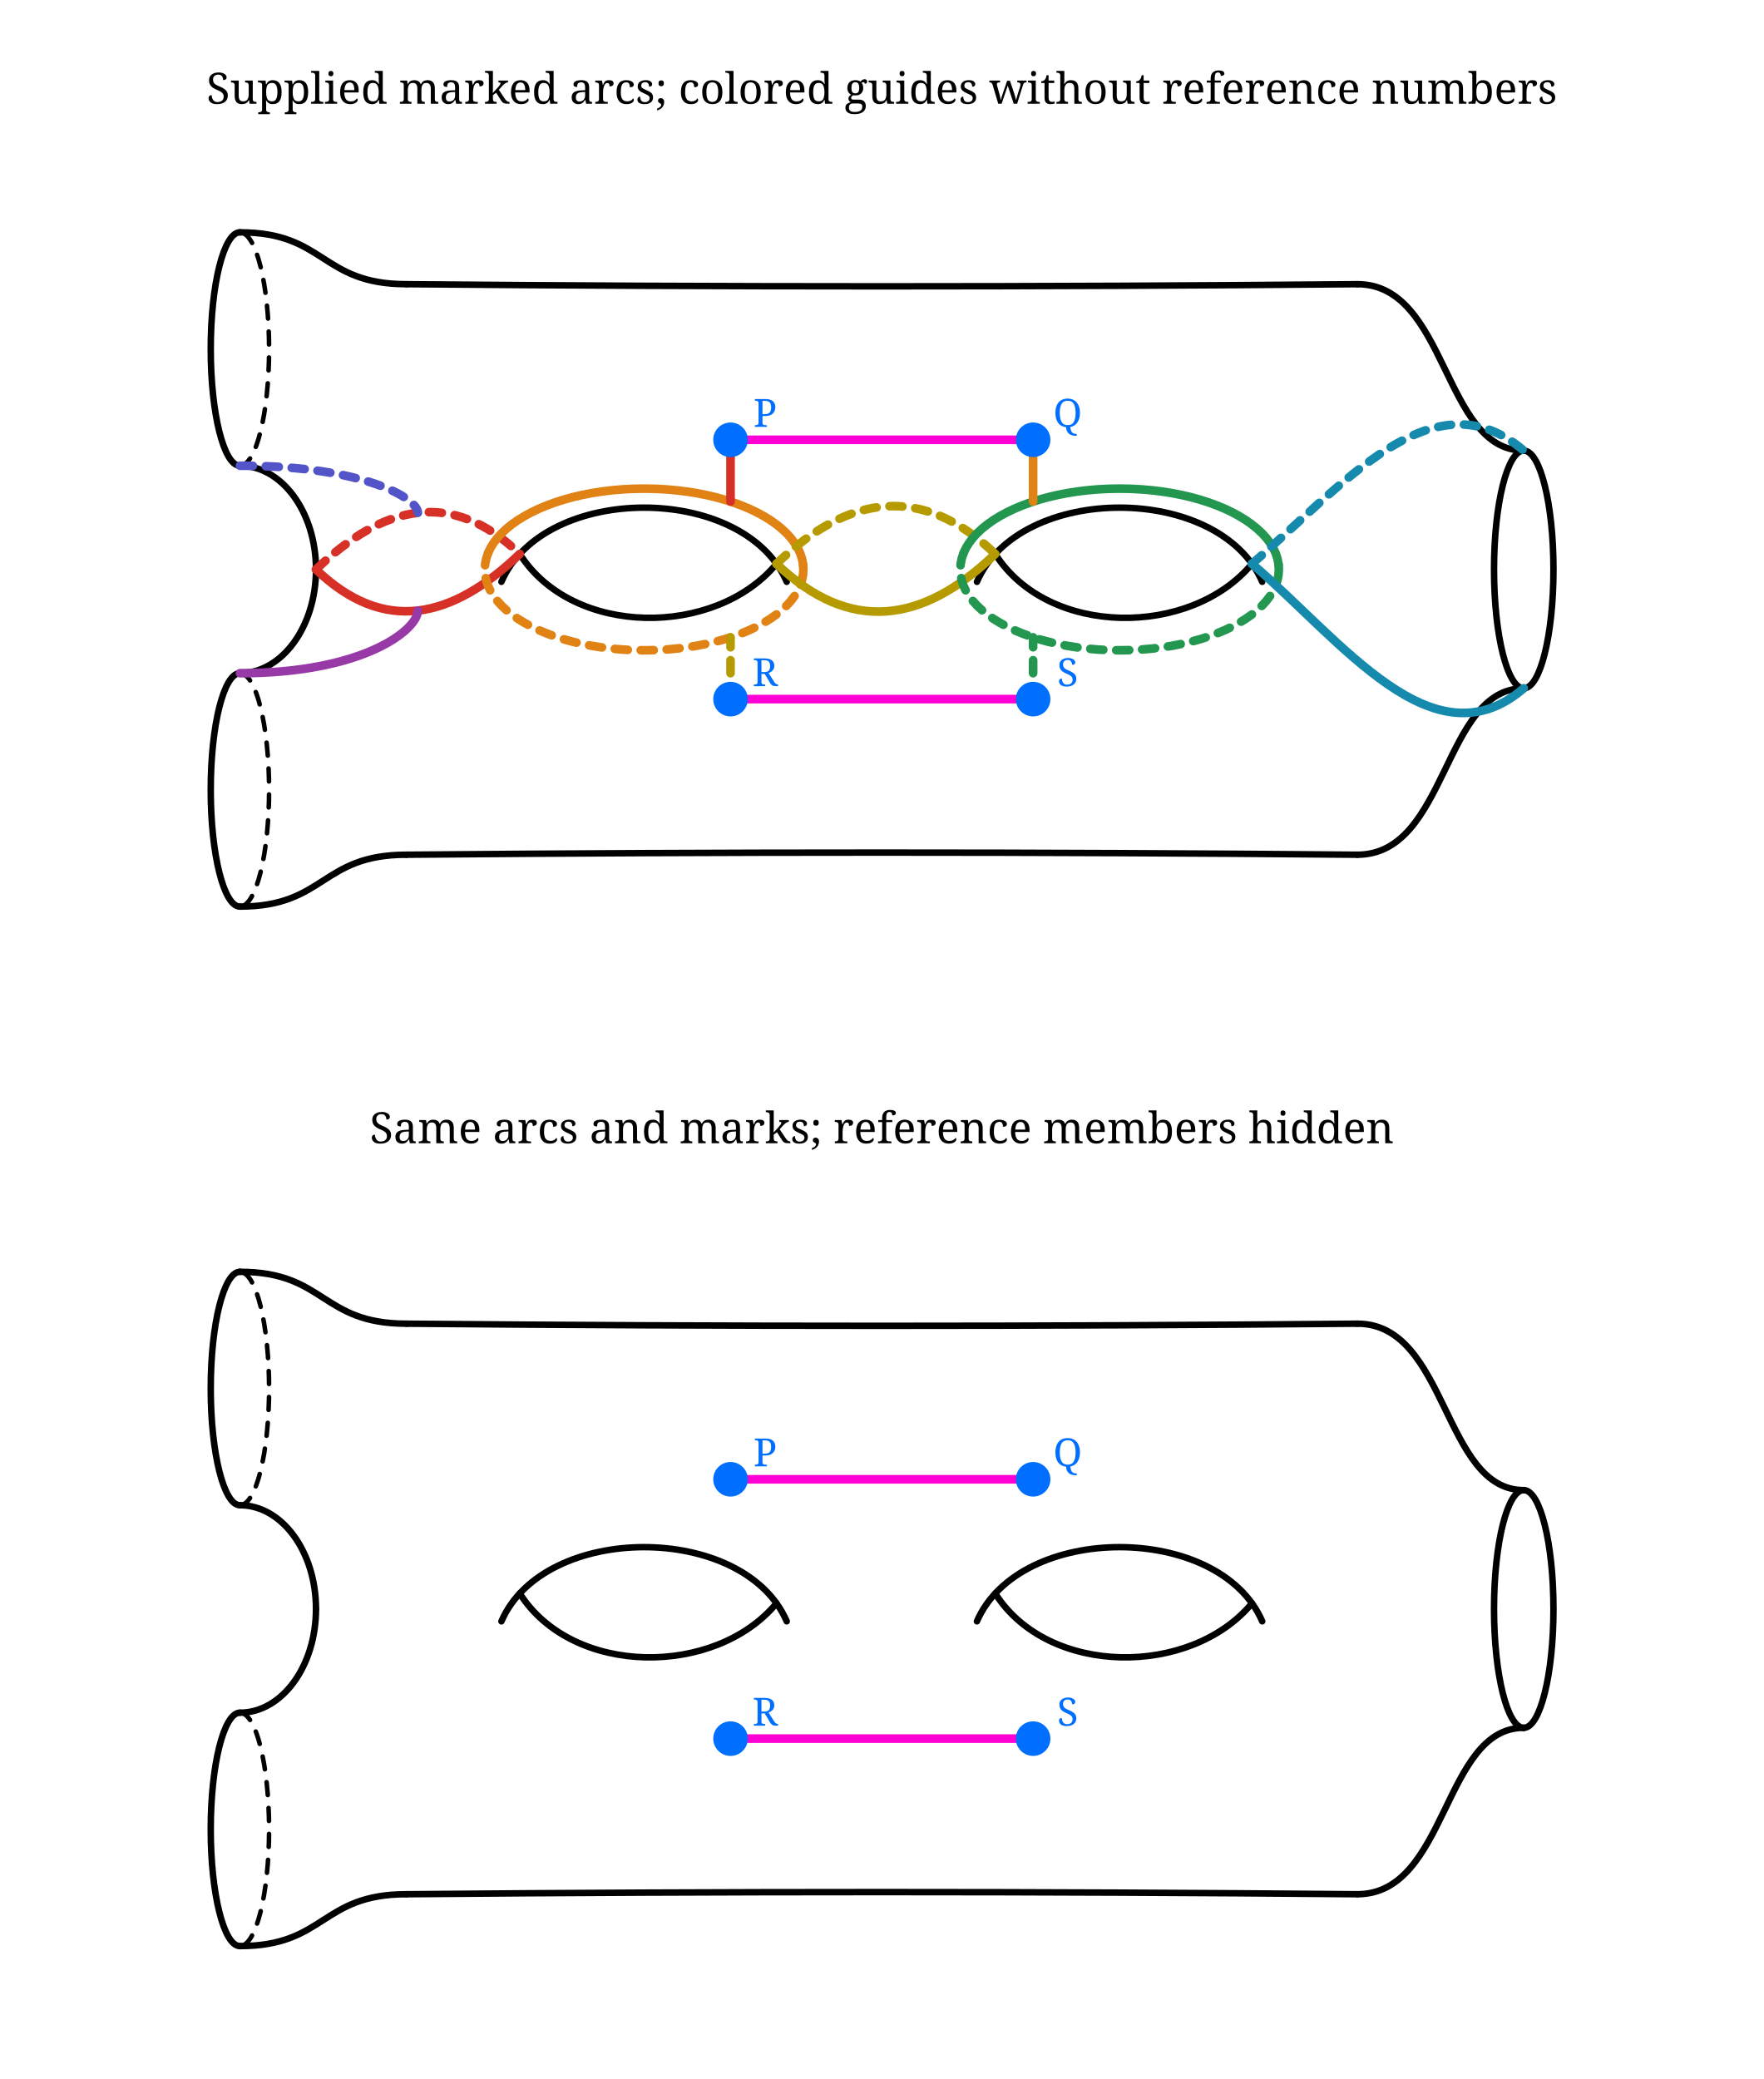
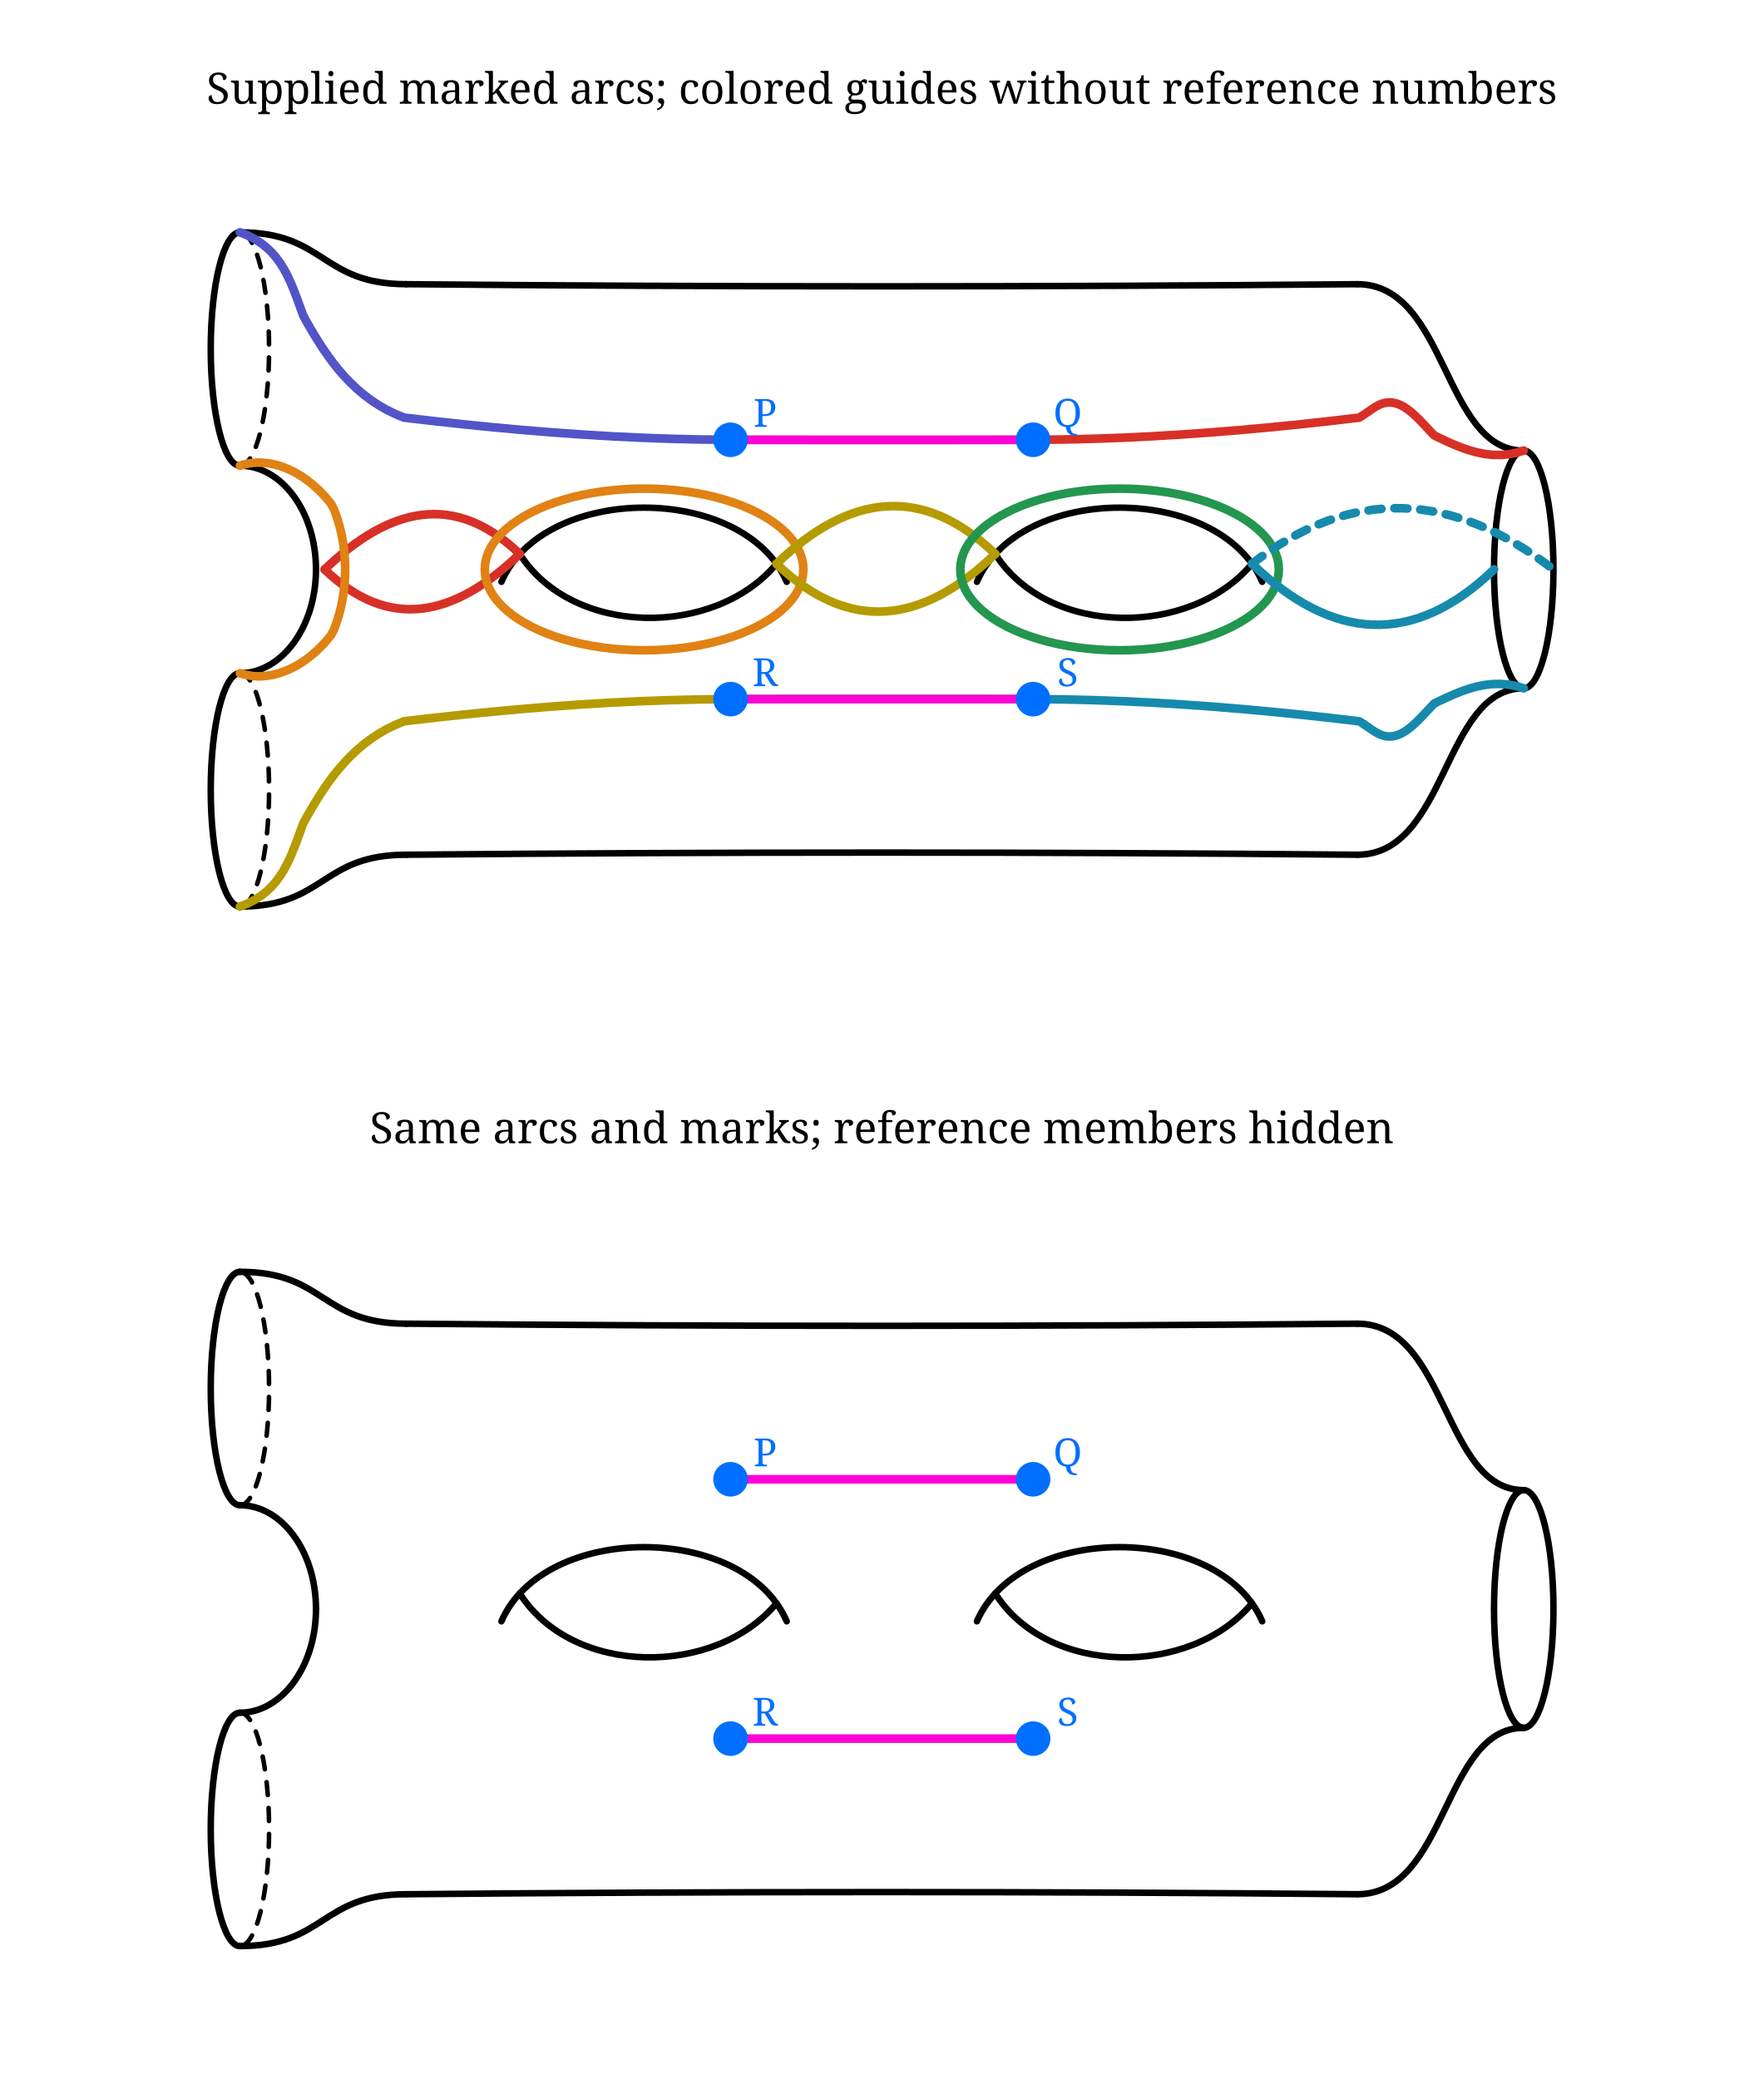
<svg xmlns="http://www.w3.org/2000/svg" viewBox="0 0 408 481" width="408" height="481" role="img">
  <path class="surface-outline" d="M 73.1 131.75 C 73.1 118.495 65.22 107.75 55.5 107.75" fill="none" stroke="#000000" stroke-width="1.5" stroke-linecap="round" stroke-linejoin="round" />
  <path class="surface-outline" d="M 73.1 131.75 C 73.1 145.005 65.22 155.75 55.5 155.75" fill="none" stroke="#000000" stroke-width="1.5" stroke-linecap="round" stroke-linejoin="round" />
  <path class="surface-outline" d="M 55.5 53.75 C 75.3 53.75 74.2 65.75 94 65.75" fill="none" stroke="#000000" stroke-width="1.5" stroke-linecap="round" stroke-linejoin="round" />
  <path class="surface-outline" d="M 55.5 209.75 C 75.3 209.75 74.2 197.75 94 197.75" fill="none" stroke="#000000" stroke-width="1.5" stroke-linecap="round" stroke-linejoin="round" />
  <path class="surface-outline" d="M 94 65.75 C 167.333 66.41 240.667 66.41 314 65.75" fill="none" stroke="#000000" stroke-width="1.5" stroke-linecap="round" stroke-linejoin="round" />
  <path class="surface-outline" d="M 94 197.75 C 167.333 197.09 240.667 197.09 314 197.75" fill="none" stroke="#000000" stroke-width="1.5" stroke-linecap="round" stroke-linejoin="round" />
  <path class="surface-outline" d="M 352.5 104.25 C 333.8 104.25 334.9 65.75 314 65.75" fill="none" stroke="#000000" stroke-width="1.5" stroke-linecap="round" stroke-linejoin="round" />
  <path class="surface-outline" d="M 352.5 159.25 C 333.8 159.25 334.9 197.75 314 197.75" fill="none" stroke="#000000" stroke-width="1.5" stroke-linecap="round" stroke-linejoin="round" />
  <path class="handle" d="M 116 134.61 C 125.9 111.73 172.1 111.73 182 134.61" fill="none" stroke="#000000" stroke-width="1.5" stroke-linecap="round" stroke-linejoin="round" />
  <path class="handle" d="M 120.235 128.16 C 132.5 147.48 165.5 147.48 179.629 130.438" fill="none" stroke="#000000" stroke-width="1.5" stroke-linecap="round" stroke-linejoin="round" />
  <path class="handle" d="M 226 134.61 C 235.9 111.73 282.1 111.73 292 134.61" fill="none" stroke="#000000" stroke-width="1.5" stroke-linecap="round" stroke-linejoin="round" />
  <path class="handle" d="M 230.235 128.16 C 242.5 147.48 275.5 147.48 289.629 130.438" fill="none" stroke="#000000" stroke-width="1.5" stroke-linecap="round" stroke-linejoin="round" />
  <path class="type-ii-boundary" d="M 55.5 107.75 C 51.772 107.75 48.75 95.662 48.75 80.75 C 48.75 65.838 51.772 53.75 55.5 53.75" fill="none" stroke="#000000" stroke-width="1.5" stroke-linecap="round" stroke-linejoin="round" />
  <path class="type-ii-boundary" d="M 55.5 107.75 C 59.228 107.75 62.25 95.662 62.25 80.75 C 62.25 65.838 59.228 53.75 55.5 53.75" fill="none" stroke="#000000" stroke-width="1.05" stroke-linecap="round" stroke-linejoin="round" stroke-dasharray="3 3" />
  <path class="type-ii-boundary" d="M 55.5 155.75 C 51.772 155.75 48.75 167.838 48.75 182.75 C 48.75 197.662 51.772 209.75 55.5 209.75" fill="none" stroke="#000000" stroke-width="1.5" stroke-linecap="round" stroke-linejoin="round" />
  <path class="type-ii-boundary" d="M 55.5 155.75 C 59.228 155.75 62.25 167.838 62.25 182.75 C 62.25 197.662 59.228 209.75 55.5 209.75" fill="none" stroke="#000000" stroke-width="1.05" stroke-linecap="round" stroke-linejoin="round" stroke-dasharray="3 3" />
  <path class="type-i-boundary" d="M 352.5 159.25 C 356.297 159.25 359.375 146.938 359.375 131.75 C 359.375 116.562 356.297 104.25 352.5 104.25" fill="none" stroke="#000000" stroke-width="1.5" stroke-linecap="round" stroke-linejoin="round" />
  <path class="type-i-boundary" d="M 352.5 159.25 C 348.703 159.25 345.625 146.938 345.625 131.75 C 345.625 116.562 348.703 104.25 352.5 104.25" fill="none" stroke="#000000" stroke-width="1.5" stroke-linecap="round" stroke-linejoin="round" />
-   <path class="named-cut" d="M 73.1 131.75 C 88.812 146.833 104.523 143.243 120.235 128.16" fill="none" stroke="#d73027" stroke-width="2" stroke-linecap="round" stroke-linejoin="round" />
-   <path class="named-cut" d="M 73.1 131.75 C 88.812 116.667 104.523 113.076 120.235 128.16" fill="none" stroke="#d73027" stroke-width="2" stroke-linecap="round" stroke-linejoin="round" stroke-dasharray="3 3" />
-   <path class="named-cut" d="M 185.85 131.75 L 185.779 130.674" fill="none" stroke="#e08214" stroke-width="2" stroke-linecap="round" stroke-linejoin="round" stroke-dasharray="3 3" />
-   <path class="named-cut" d="M 185.779 130.674 L 185.765 130.47 L 185.514 129.213 L 185.101 127.981 L 184.534 126.779 L 183.816 125.608 L 182.954 124.471 L 181.953 123.372 L 180.819 122.312 L 179.557 121.295 L 178.172 120.323 L 176.67 119.4 L 175.057 118.527 L 173.338 117.708 L 171.518 116.946 L 169.603 116.244 L 167.599 115.603 L 165.511 115.027 L 163.344 114.52 L 161.104 114.082 L 158.796 113.718 L 156.427 113.43 L 154 113.221 L 151.523 113.093 L 149 113.05 L 149 113.05 L 146.477 113.093 L 144 113.221 L 141.573 113.43 L 139.204 113.718 L 136.896 114.082 L 134.656 114.52 L 132.489 115.027 L 130.401 115.603 L 128.397 116.244 L 126.482 116.946 L 124.662 117.708 L 122.943 118.527 L 121.33 119.4 L 119.828 120.323 L 118.443 121.295 L 117.181 122.312 L 116.047 123.372 L 115.046 124.471 L 114.184 125.608 L 113.466 126.779 L 112.947 127.88" fill="none" stroke="#e08214" stroke-width="2" stroke-linecap="round" stroke-linejoin="round" />
-   <path class="named-cut" d="M 112.947 127.88 L 112.899 127.981 L 112.486 129.213 L 112.235 130.47 L 112.15 131.75 L 112.15 131.75 L 112.235 133.03 L 112.486 134.287 L 112.899 135.519 L 113.466 136.721 L 114.184 137.892 L 115.046 139.029 L 116.047 140.128 L 117.181 141.188 L 118.443 142.205 L 119.828 143.177 L 121.33 144.1 L 122.943 144.973 L 124.662 145.792 L 126.482 146.554 L 128.397 147.256 L 130.401 147.897 L 132.489 148.473 L 134.656 148.98 L 136.896 149.418 L 139.204 149.782 L 141.573 150.07 L 144 150.279 L 146.477 150.407 L 149 150.45 L 149 150.45 L 151.523 150.407 L 154 150.279 L 156.427 150.07 L 158.796 149.782 L 161.104 149.418 L 163.344 148.98 L 165.511 148.473 L 167.599 147.897 L 169.603 147.256 L 171.518 146.554 L 173.338 145.792 L 175.057 144.973 L 176.67 144.1 L 178.172 143.177 L 179.557 142.205 L 180.819 141.188 L 181.953 140.128 L 182.954 139.029 L 183.816 137.892 L 184.534 136.721 L 185.101 135.519 L 185.514 134.287 L 185.765 133.03 L 185.85 131.75" fill="none" stroke="#e08214" stroke-width="2" stroke-linecap="round" stroke-linejoin="round" stroke-dasharray="3 3" />
+   <path class="named-cut" d="M 75.1 131.75 C 90.145 146.193 105.19 142.603 120.235 128.16" fill="none" stroke="#d73027" stroke-width="2" stroke-linecap="round" stroke-linejoin="round" />
+   <path class="named-cut" d="M 75.1 131.75 C 90.145 117.307 105.19 113.716 120.235 128.16" fill="none" stroke="#d73027" stroke-width="2" stroke-linecap="round" stroke-linejoin="round" />
+   <path class="named-cut" d="M 185.85 131.75 L 185.765 130.47 L 185.514 129.213 L 185.101 127.981 L 184.534 126.779 L 183.816 125.608 L 182.954 124.471 L 181.953 123.372 L 180.819 122.312 L 179.557 121.295 L 178.172 120.323 L 176.67 119.4 L 175.057 118.527 L 173.338 117.708 L 171.518 116.946 L 169.603 116.244 L 167.599 115.603 L 165.511 115.027 L 163.344 114.52 L 161.104 114.082 L 158.796 113.718 L 156.427 113.43 L 154 113.221 L 151.523 113.093 L 149 113.05 L 149 113.05 L 146.477 113.093 L 144 113.221 L 141.573 113.43 L 139.204 113.718 L 136.896 114.082 L 134.656 114.52 L 132.489 115.027 L 130.401 115.603 L 128.397 116.244 L 126.482 116.946 L 124.662 117.708 L 122.943 118.527 L 121.33 119.4 L 119.828 120.323 L 118.443 121.295 L 117.181 122.312 L 116.047 123.372 L 115.046 124.471 L 114.184 125.608 L 113.466 126.779 L 112.899 127.981 L 112.486 129.213 L 112.235 130.47 L 112.15 131.75 L 112.15 131.75 L 112.235 133.03 L 112.486 134.287 L 112.899 135.519 L 113.466 136.721 L 114.184 137.892 L 115.046 139.029 L 116.047 140.128 L 117.181 141.188 L 118.443 142.205 L 119.828 143.177 L 121.33 144.1 L 122.943 144.973 L 124.662 145.792 L 126.482 146.554 L 128.397 147.256 L 130.401 147.897 L 132.489 148.473 L 134.656 148.98 L 136.896 149.418 L 139.204 149.782 L 141.573 150.07 L 144 150.279 L 146.477 150.407 L 149 150.45 L 149 150.45 L 151.523 150.407 L 154 150.279 L 156.427 150.07 L 158.796 149.782 L 161.104 149.418 L 163.344 148.98 L 165.511 148.473 L 167.599 147.897 L 169.603 147.256 L 171.518 146.554 L 173.338 145.792 L 175.057 144.973 L 176.67 144.1 L 178.172 143.177 L 179.557 142.205 L 180.819 141.188 L 181.953 140.128 L 182.954 139.029 L 183.816 137.892 L 184.534 136.721 L 185.101 135.519 L 185.514 134.287 L 185.765 133.03 L 185.85 131.75" fill="none" stroke="#e08214" stroke-width="2" stroke-linecap="round" stroke-linejoin="round" />
  <path class="named-cut" d="M 179.629 130.438 C 196.498 146.632 213.366 144.353 230.235 128.16" fill="none" stroke="#b59b00" stroke-width="2" stroke-linecap="round" stroke-linejoin="round" />
-   <path class="named-cut" d="M 179.629 130.438 C 196.498 114.245 213.366 111.966 230.235 128.16" fill="none" stroke="#b59b00" stroke-width="2" stroke-linecap="round" stroke-linejoin="round" stroke-dasharray="3 3" />
-   <path class="named-cut" d="M 295.85 131.75 L 295.779 130.674" fill="none" stroke="#23964f" stroke-width="2" stroke-linecap="round" stroke-linejoin="round" stroke-dasharray="3 3" />
-   <path class="named-cut" d="M 295.779 130.674 L 295.765 130.47 L 295.514 129.213 L 295.101 127.981 L 294.534 126.779 L 293.816 125.608 L 292.954 124.471 L 291.953 123.372 L 290.819 122.312 L 289.557 121.295 L 288.172 120.323 L 286.67 119.4 L 285.057 118.527 L 283.338 117.708 L 281.518 116.946 L 279.603 116.244 L 277.599 115.603 L 275.511 115.027 L 273.344 114.52 L 271.104 114.082 L 268.796 113.718 L 266.427 113.43 L 264 113.221 L 261.523 113.093 L 259 113.05 L 259 113.05 L 256.477 113.093 L 254 113.221 L 251.573 113.43 L 249.204 113.718 L 246.896 114.082 L 244.656 114.52 L 242.489 115.027 L 240.401 115.603 L 238.397 116.244 L 236.482 116.946 L 234.662 117.708 L 232.943 118.527 L 231.33 119.4 L 229.828 120.323 L 228.443 121.295 L 227.181 122.312 L 226.047 123.372 L 225.046 124.471 L 224.184 125.608 L 223.466 126.779 L 222.947 127.88" fill="none" stroke="#23964f" stroke-width="2" stroke-linecap="round" stroke-linejoin="round" />
-   <path class="named-cut" d="M 222.947 127.88 L 222.899 127.981 L 222.486 129.213 L 222.235 130.47 L 222.15 131.75 L 222.15 131.75 L 222.235 133.03 L 222.486 134.287 L 222.899 135.519 L 223.466 136.721 L 224.184 137.892 L 225.046 139.029 L 226.047 140.128 L 227.181 141.188 L 228.443 142.205 L 229.828 143.177 L 231.33 144.1 L 232.943 144.973 L 234.662 145.792 L 236.482 146.554 L 238.397 147.256 L 240.401 147.897 L 242.489 148.473 L 244.656 148.98 L 246.896 149.418 L 249.204 149.782 L 251.573 150.07 L 254 150.279 L 256.477 150.407 L 259 150.45 L 259 150.45 L 261.523 150.407 L 264 150.279 L 266.427 150.07 L 268.796 149.782 L 271.104 149.418 L 273.344 148.98 L 275.511 148.473 L 277.599 147.897 L 279.603 147.256 L 281.518 146.554 L 283.338 145.792 L 285.057 144.973 L 286.67 144.1 L 288.172 143.177 L 289.557 142.205 L 290.819 141.188 L 291.953 140.128 L 292.954 139.029 L 293.816 137.892 L 294.534 136.721 L 295.101 135.519 L 295.514 134.287 L 295.765 133.03 L 295.85 131.75" fill="none" stroke="#23964f" stroke-width="2" stroke-linecap="round" stroke-linejoin="round" stroke-dasharray="3 3" />
-   <path class="boundary-reference-arc" d="M 289.629 130.438 C 310.586 148.438 331.543 177.25 352.5 159.25" fill="none" stroke="#168aad" stroke-width="2" stroke-linecap="round" stroke-linejoin="round" />
-   <path class="boundary-reference-arc" d="M 289.629 130.438 C 310.586 112.438 331.543 86.25 352.5 104.25" fill="none" stroke="#168aad" stroke-width="2" stroke-linecap="round" stroke-linejoin="round" stroke-dasharray="3 3" />
-   <path class="boundary-reference-spoke" d="M 55.5 107.75 C 84.317 107.75 96.668 115.375 96.668 118.642" fill="none" stroke="#5254c8" stroke-width="2" stroke-linecap="round" stroke-linejoin="round" stroke-dasharray="3 3" />
-   <path class="boundary-reference-spoke" d="M 55.5 155.75 C 84.317 155.75 96.668 145.612 96.668 141.267" fill="none" stroke="#973aa8" stroke-width="2" stroke-linecap="round" stroke-linejoin="round" />
-   <path class="mark-reference-spoke" d="M 169 101.75 L 169 116.051" fill="none" stroke="#d73027" stroke-width="2" stroke-linecap="round" stroke-linejoin="round" />
-   <path class="mark-reference-spoke" d="M 239 101.75 L 239 116.051" fill="none" stroke="#e08214" stroke-width="2" stroke-linecap="round" stroke-linejoin="round" />
-   <path class="mark-reference-spoke" d="M 169 161.75 L 169 147.449" fill="none" stroke="#b59b00" stroke-width="2" stroke-linecap="round" stroke-linejoin="round" stroke-dasharray="3 3" />
-   <path class="mark-reference-spoke" d="M 239 161.75 L 239 147.449" fill="none" stroke="#23964f" stroke-width="2" stroke-linecap="round" stroke-linejoin="round" stroke-dasharray="3 3" />
+   <path class="named-cut" d="M 179.629 130.438 C 196.498 114.245 213.366 111.966 230.235 128.16" fill="none" stroke="#b59b00" stroke-width="2" stroke-linecap="round" stroke-linejoin="round" />
+   <path class="named-cut" d="M 295.85 131.75 L 295.765 130.47 L 295.514 129.213 L 295.101 127.981 L 294.534 126.779 L 293.816 125.608 L 292.954 124.471 L 291.953 123.372 L 290.819 122.312 L 289.557 121.295 L 288.172 120.323 L 286.67 119.4 L 285.057 118.527 L 283.338 117.708 L 281.518 116.946 L 279.603 116.244 L 277.599 115.603 L 275.511 115.027 L 273.344 114.52 L 271.104 114.082 L 268.796 113.718 L 266.427 113.43 L 264 113.221 L 261.523 113.093 L 259 113.05 L 259 113.05 L 256.477 113.093 L 254 113.221 L 251.573 113.43 L 249.204 113.718 L 246.896 114.082 L 244.656 114.52 L 242.489 115.027 L 240.401 115.603 L 238.397 116.244 L 236.482 116.946 L 234.662 117.708 L 232.943 118.527 L 231.33 119.4 L 229.828 120.323 L 228.443 121.295 L 227.181 122.312 L 226.047 123.372 L 225.046 124.471 L 224.184 125.608 L 223.466 126.779 L 222.899 127.981 L 222.486 129.213 L 222.235 130.47 L 222.15 131.75 L 222.15 131.75 L 222.235 133.03 L 222.486 134.287 L 222.899 135.519 L 223.466 136.721 L 224.184 137.892 L 225.046 139.029 L 226.047 140.128 L 227.181 141.188 L 228.443 142.205 L 229.828 143.177 L 231.33 144.1 L 232.943 144.973 L 234.662 145.792 L 236.482 146.554 L 238.397 147.256 L 240.401 147.897 L 242.489 148.473 L 244.656 148.98 L 246.896 149.418 L 249.204 149.782 L 251.573 150.07 L 254 150.279 L 256.477 150.407 L 259 150.45 L 259 150.45 L 261.523 150.407 L 264 150.279 L 266.427 150.07 L 268.796 149.782 L 271.104 149.418 L 273.344 148.98 L 275.511 148.473 L 277.599 147.897 L 279.603 147.256 L 281.518 146.554 L 283.338 145.792 L 285.057 144.973 L 286.67 144.1 L 288.172 143.177 L 289.557 142.205 L 290.819 141.188 L 291.953 140.128 L 292.954 139.029 L 293.816 137.892 L 294.534 136.721 L 295.101 135.519 L 295.514 134.287 L 295.765 133.03 L 295.85 131.75" fill="none" stroke="#23964f" stroke-width="2" stroke-linecap="round" stroke-linejoin="round" />
+   <path class="boundary-reference-arc" d="M 289.629 130.438 C 308.295 148.357 326.96 149.669 345.625 131.75" fill="none" stroke="#168aad" stroke-width="2" stroke-linecap="round" stroke-linejoin="round" />
+   <path class="boundary-reference-arc" d="M 289.629 130.438 C 312.878 112.438 336.126 113.75 359.375 131.75" fill="none" stroke="#168aad" stroke-width="2" stroke-linecap="round" stroke-linejoin="round" stroke-dasharray="3 3" />
+   <path class="boundary-reference-perimeter" d="M 55.5 53.75 L 57.271 54.459 L 58.876 55.28 L 60.324 56.205 L 61.624 57.225 L 62.788 58.332 L 63.827 59.516 L 64.754 60.771 L 65.587 62.091 L 66.34 63.47 L 67.03 64.906 L 67.674 66.397 L 68.288 67.944 L 68.889 69.547 L 69.491 71.205 L 70.109 72.92 L 70.922 74.431 L 71.802 75.957 L 72.73 77.524 L 73.716 79.122 L 74.765 80.738 L 75.883 82.358 L 77.074 83.967 L 78.342 85.552 L 79.689 87.097 L 81.117 88.589 L 82.627 90.014 L 84.219 91.361 L 85.894 92.621 L 87.656 93.783 L 89.507 94.841 L 91.452 95.786 L 93.419 96.613 L 100.295 97.414 L 107.159 98.162 L 114.025 98.851 L 120.891 99.478 L 127.759 100.038 L 134.629 100.527 L 141.5 100.94 L 148.372 101.274 L 155.246 101.522 L 162.122 101.683 L 169 101.75" fill="none" stroke="#5254c8" stroke-width="2" stroke-linecap="round" stroke-linejoin="round" />
+   <path class="boundary-reference-perimeter" d="M 169 101.75 L 175.913 101.767 L 182.884 101.781 L 189.898 101.791 L 196.942 101.796 L 204 101.798 L 211.058 101.796 L 218.102 101.791 L 225.116 101.781 L 232.087 101.767 L 239 101.75" fill="none" stroke="#973aa8" stroke-width="2" stroke-linecap="round" stroke-linejoin="round" />
+   <path class="boundary-reference-perimeter" d="M 239 101.75 L 245.878 101.683 L 252.754 101.522 L 259.628 101.274 L 266.5 100.94 L 273.371 100.527 L 280.241 100.038 L 287.109 99.478 L 293.975 98.851 L 300.841 98.162 L 307.705 97.414 L 314.468 96.613 L 315.597 95.89 L 316.539 95.236 L 317.391 94.644 L 318.198 94.12 L 318.995 93.685 L 319.803 93.359 L 320.626 93.159 L 321.464 93.096 L 322.31 93.171 L 323.158 93.382 L 324.004 93.72 L 324.845 94.176 L 325.682 94.738 L 326.517 95.395 L 327.353 96.137 L 328.196 96.952 L 329.052 97.83 L 329.93 98.762 L 330.838 99.74 L 331.804 100.748 L 333.34 101.486 L 334.907 102.216 L 336.511 102.919 L 338.159 103.574 L 339.855 104.159 L 341.601 104.648 L 343.394 105.014 L 345.224 105.228 L 347.072 105.267 L 348.913 105.117 L 350.727 104.775 L 352.5 104.25" fill="none" stroke="#d73027" stroke-width="2" stroke-linecap="round" stroke-linejoin="round" />
+   <path class="boundary-reference-perimeter" d="M 55.5 155.75 L 56.427 156.035 L 57.386 156.251 L 58.372 156.397 L 59.384 156.469 L 60.415 156.468 L 61.464 156.393 L 62.524 156.243 L 63.593 156.018 L 64.665 155.72 L 65.738 155.35 L 66.807 154.907 L 67.868 154.395 L 68.919 153.815 L 69.956 153.168 L 70.977 152.455 L 71.979 151.679 L 72.96 150.841 L 73.916 149.942 L 74.846 148.985 L 75.748 147.969 L 76.619 146.898 L 77.247 145.687 L 77.729 144.403 L 78.164 143.091 L 78.551 141.752 L 78.89 140.387 L 79.179 138.999 L 79.418 137.588 L 79.605 136.156 L 79.741 134.704 L 79.822 133.235 L 79.85 131.75 L 79.822 130.265 L 79.741 128.796 L 79.605 127.344 L 79.418 125.912 L 79.179 124.501 L 78.89 123.113 L 78.551 121.748 L 78.164 120.409 L 77.729 119.097 L 77.247 117.813 L 76.619 116.602 L 75.748 115.531 L 74.846 114.515 L 73.916 113.558 L 72.96 112.659 L 71.979 111.821 L 70.977 111.045 L 69.956 110.332 L 68.919 109.685 L 67.868 109.105 L 66.807 108.593 L 65.738 108.15 L 64.665 107.78 L 63.593 107.482 L 62.524 107.257 L 61.464 107.107 L 60.415 107.032 L 59.384 107.031 L 58.372 107.103 L 57.386 107.249 L 56.427 107.465 L 55.5 107.75" fill="none" stroke="#e08214" stroke-width="2" stroke-linecap="round" stroke-linejoin="round" />
+   <path class="boundary-reference-perimeter" d="M 55.5 209.75 L 57.271 209.041 L 58.876 208.22 L 60.324 207.295 L 61.624 206.275 L 62.788 205.168 L 63.827 203.984 L 64.754 202.729 L 65.587 201.409 L 66.34 200.03 L 67.03 198.594 L 67.674 197.103 L 68.288 195.556 L 68.889 193.953 L 69.491 192.295 L 70.109 190.58 L 70.922 189.069 L 71.802 187.543 L 72.73 185.976 L 73.716 184.378 L 74.765 182.762 L 75.883 181.142 L 77.074 179.533 L 78.342 177.948 L 79.689 176.403 L 81.117 174.911 L 82.627 173.486 L 84.219 172.139 L 85.894 170.879 L 87.656 169.717 L 89.507 168.659 L 91.452 167.714 L 93.419 166.887 L 100.295 166.086 L 107.159 165.338 L 114.025 164.649 L 120.891 164.022 L 127.759 163.462 L 134.629 162.973 L 141.5 162.56 L 148.372 162.226 L 155.246 161.978 L 162.122 161.817 L 169 161.75" fill="none" stroke="#b59b00" stroke-width="2" stroke-linecap="round" stroke-linejoin="round" />
+   <path class="boundary-reference-perimeter" d="M 169 161.75 L 175.913 161.733 L 182.884 161.719 L 189.898 161.709 L 196.942 161.704 L 204 161.702 L 211.058 161.704 L 218.102 161.709 L 225.116 161.719 L 232.087 161.733 L 239 161.75" fill="none" stroke="#23964f" stroke-width="2" stroke-linecap="round" stroke-linejoin="round" />
+   <path class="boundary-reference-perimeter" d="M 239 161.75 L 245.878 161.817 L 252.754 161.978 L 259.628 162.226 L 266.5 162.56 L 273.371 162.973 L 280.241 163.462 L 287.109 164.022 L 293.975 164.649 L 300.841 165.338 L 307.705 166.086 L 314.468 166.887 L 315.597 167.61 L 316.539 168.264 L 317.391 168.856 L 318.198 169.38 L 318.995 169.815 L 319.803 170.141 L 320.626 170.341 L 321.464 170.404 L 322.31 170.329 L 323.158 170.118 L 324.004 169.78 L 324.845 169.324 L 325.682 168.762 L 326.517 168.105 L 327.353 167.363 L 328.196 166.548 L 329.052 165.67 L 329.93 164.738 L 330.838 163.76 L 331.804 162.752 L 333.34 162.014 L 334.907 161.284 L 336.511 160.581 L 338.159 159.926 L 339.855 159.341 L 341.601 158.852 L 343.394 158.486 L 345.224 158.272 L 347.072 158.233 L 348.913 158.383 L 350.727 158.725 L 352.5 159.25" fill="none" stroke="#168aad" stroke-width="2" stroke-linecap="round" stroke-linejoin="round" />
  <path class="surface-route" d="M 169 101.75 L 239 101.75" fill="none" stroke="#ff00d4" stroke-width="2" stroke-linecap="round" stroke-linejoin="round" />
  <path class="surface-route" d="M 169 161.75 L 239 161.75" fill="none" stroke="#ff00d4" stroke-width="2" stroke-linecap="round" stroke-linejoin="round" />
  <path class="surface-outline" d="M 73.1 372.25 C 73.1 358.995 65.22 348.25 55.5 348.25" fill="none" stroke="#000000" stroke-width="1.5" stroke-linecap="round" stroke-linejoin="round" />
  <path class="surface-outline" d="M 73.1 372.25 C 73.1 385.505 65.22 396.25 55.5 396.25" fill="none" stroke="#000000" stroke-width="1.5" stroke-linecap="round" stroke-linejoin="round" />
  <path class="surface-outline" d="M 55.5 294.25 C 75.3 294.25 74.2 306.25 94 306.25" fill="none" stroke="#000000" stroke-width="1.5" stroke-linecap="round" stroke-linejoin="round" />
  <path class="surface-outline" d="M 55.5 450.25 C 75.3 450.25 74.2 438.25 94 438.25" fill="none" stroke="#000000" stroke-width="1.5" stroke-linecap="round" stroke-linejoin="round" />
  <path class="surface-outline" d="M 94 306.25 C 167.333 306.91 240.667 306.91 314 306.25" fill="none" stroke="#000000" stroke-width="1.5" stroke-linecap="round" stroke-linejoin="round" />
  <path class="surface-outline" d="M 94 438.25 C 167.333 437.59 240.667 437.59 314 438.25" fill="none" stroke="#000000" stroke-width="1.5" stroke-linecap="round" stroke-linejoin="round" />
  <path class="surface-outline" d="M 352.5 344.75 C 333.8 344.75 334.9 306.25 314 306.25" fill="none" stroke="#000000" stroke-width="1.5" stroke-linecap="round" stroke-linejoin="round" />
  <path class="surface-outline" d="M 352.5 399.75 C 333.8 399.75 334.9 438.25 314 438.25" fill="none" stroke="#000000" stroke-width="1.5" stroke-linecap="round" stroke-linejoin="round" />
  <path class="handle" d="M 116 375.11 C 125.9 352.23 172.1 352.23 182 375.11" fill="none" stroke="#000000" stroke-width="1.5" stroke-linecap="round" stroke-linejoin="round" />
  <path class="handle" d="M 120.235 368.66 C 132.5 387.98 165.5 387.98 179.629 370.938" fill="none" stroke="#000000" stroke-width="1.5" stroke-linecap="round" stroke-linejoin="round" />
  <path class="handle" d="M 226 375.11 C 235.9 352.23 282.1 352.23 292 375.11" fill="none" stroke="#000000" stroke-width="1.5" stroke-linecap="round" stroke-linejoin="round" />
  <path class="handle" d="M 230.235 368.66 C 242.5 387.98 275.5 387.98 289.629 370.938" fill="none" stroke="#000000" stroke-width="1.5" stroke-linecap="round" stroke-linejoin="round" />
  <path class="type-ii-boundary" d="M 55.5 348.25 C 51.772 348.25 48.75 336.162 48.75 321.25 C 48.75 306.338 51.772 294.25 55.5 294.25" fill="none" stroke="#000000" stroke-width="1.5" stroke-linecap="round" stroke-linejoin="round" />
  <path class="type-ii-boundary" d="M 55.5 348.25 C 59.228 348.25 62.25 336.162 62.25 321.25 C 62.25 306.338 59.228 294.25 55.5 294.25" fill="none" stroke="#000000" stroke-width="1.05" stroke-linecap="round" stroke-linejoin="round" stroke-dasharray="3 3" />
  <path class="type-ii-boundary" d="M 55.5 396.25 C 51.772 396.25 48.75 408.338 48.75 423.25 C 48.75 438.162 51.772 450.25 55.5 450.25" fill="none" stroke="#000000" stroke-width="1.5" stroke-linecap="round" stroke-linejoin="round" />
  <path class="type-ii-boundary" d="M 55.5 396.25 C 59.228 396.25 62.25 408.338 62.25 423.25 C 62.25 438.162 59.228 450.25 55.5 450.25" fill="none" stroke="#000000" stroke-width="1.05" stroke-linecap="round" stroke-linejoin="round" stroke-dasharray="3 3" />
  <path class="type-i-boundary" d="M 352.5 399.75 C 356.297 399.75 359.375 387.438 359.375 372.25 C 359.375 357.062 356.297 344.75 352.5 344.75" fill="none" stroke="#000000" stroke-width="1.5" stroke-linecap="round" stroke-linejoin="round" />
  <path class="type-i-boundary" d="M 352.5 399.75 C 348.703 399.75 345.625 387.438 345.625 372.25 C 345.625 357.062 348.703 344.75 352.5 344.75" fill="none" stroke="#000000" stroke-width="1.5" stroke-linecap="round" stroke-linejoin="round" />
  <path class="surface-route" d="M 169 342.25 L 239 342.25" fill="none" stroke="#ff00d4" stroke-width="2" stroke-linecap="round" stroke-linejoin="round" />
  <path class="surface-route" d="M 169 402.25 L 239 402.25" fill="none" stroke="#ff00d4" stroke-width="2" stroke-linecap="round" stroke-linejoin="round" />
  <circle class="marked-point" cx="169" cy="101.75" r="4" fill="#006fff" />
  <circle class="marked-point" cx="239" cy="101.75" r="4" fill="#006fff" />
  <circle class="marked-point" cx="169" cy="161.75" r="4" fill="#006fff" />
  <circle class="marked-point" cx="239" cy="161.75" r="4" fill="#006fff" />
  <circle class="marked-point" cx="169" cy="342.25" r="4" fill="#006fff" />
  <circle class="marked-point" cx="239" cy="342.25" r="4" fill="#006fff" />
  <circle class="marked-point" cx="169" cy="402.25" r="4" fill="#006fff" />
  <circle class="marked-point" cx="239" cy="402.25" r="4" fill="#006fff" />
  <text x="177" y="98.75" fill="#006fff" font-size="9" font-family="serif" text-anchor="middle">P</text>
  <text x="247" y="98.75" fill="#006fff" font-size="9" font-family="serif" text-anchor="middle">Q</text>
  <text x="177" y="158.75" fill="#006fff" font-size="9" font-family="serif" text-anchor="middle">R</text>
  <text x="247" y="158.75" fill="#006fff" font-size="9" font-family="serif" text-anchor="middle">S</text>
  <text x="204" y="24" fill="#000000" font-size="10" font-family="serif" text-anchor="middle">Supplied marked arcs; colored guides without reference numbers</text>
  <text x="177" y="339.25" fill="#006fff" font-size="9" font-family="serif" text-anchor="middle">P</text>
  <text x="247" y="339.25" fill="#006fff" font-size="9" font-family="serif" text-anchor="middle">Q</text>
  <text x="177" y="399.25" fill="#006fff" font-size="9" font-family="serif" text-anchor="middle">R</text>
  <text x="247" y="399.25" fill="#006fff" font-size="9" font-family="serif" text-anchor="middle">S</text>
  <text x="204" y="264.5" fill="#000000" font-size="10" font-family="serif" text-anchor="middle">Same arcs and marks; reference members hidden</text>
</svg>
